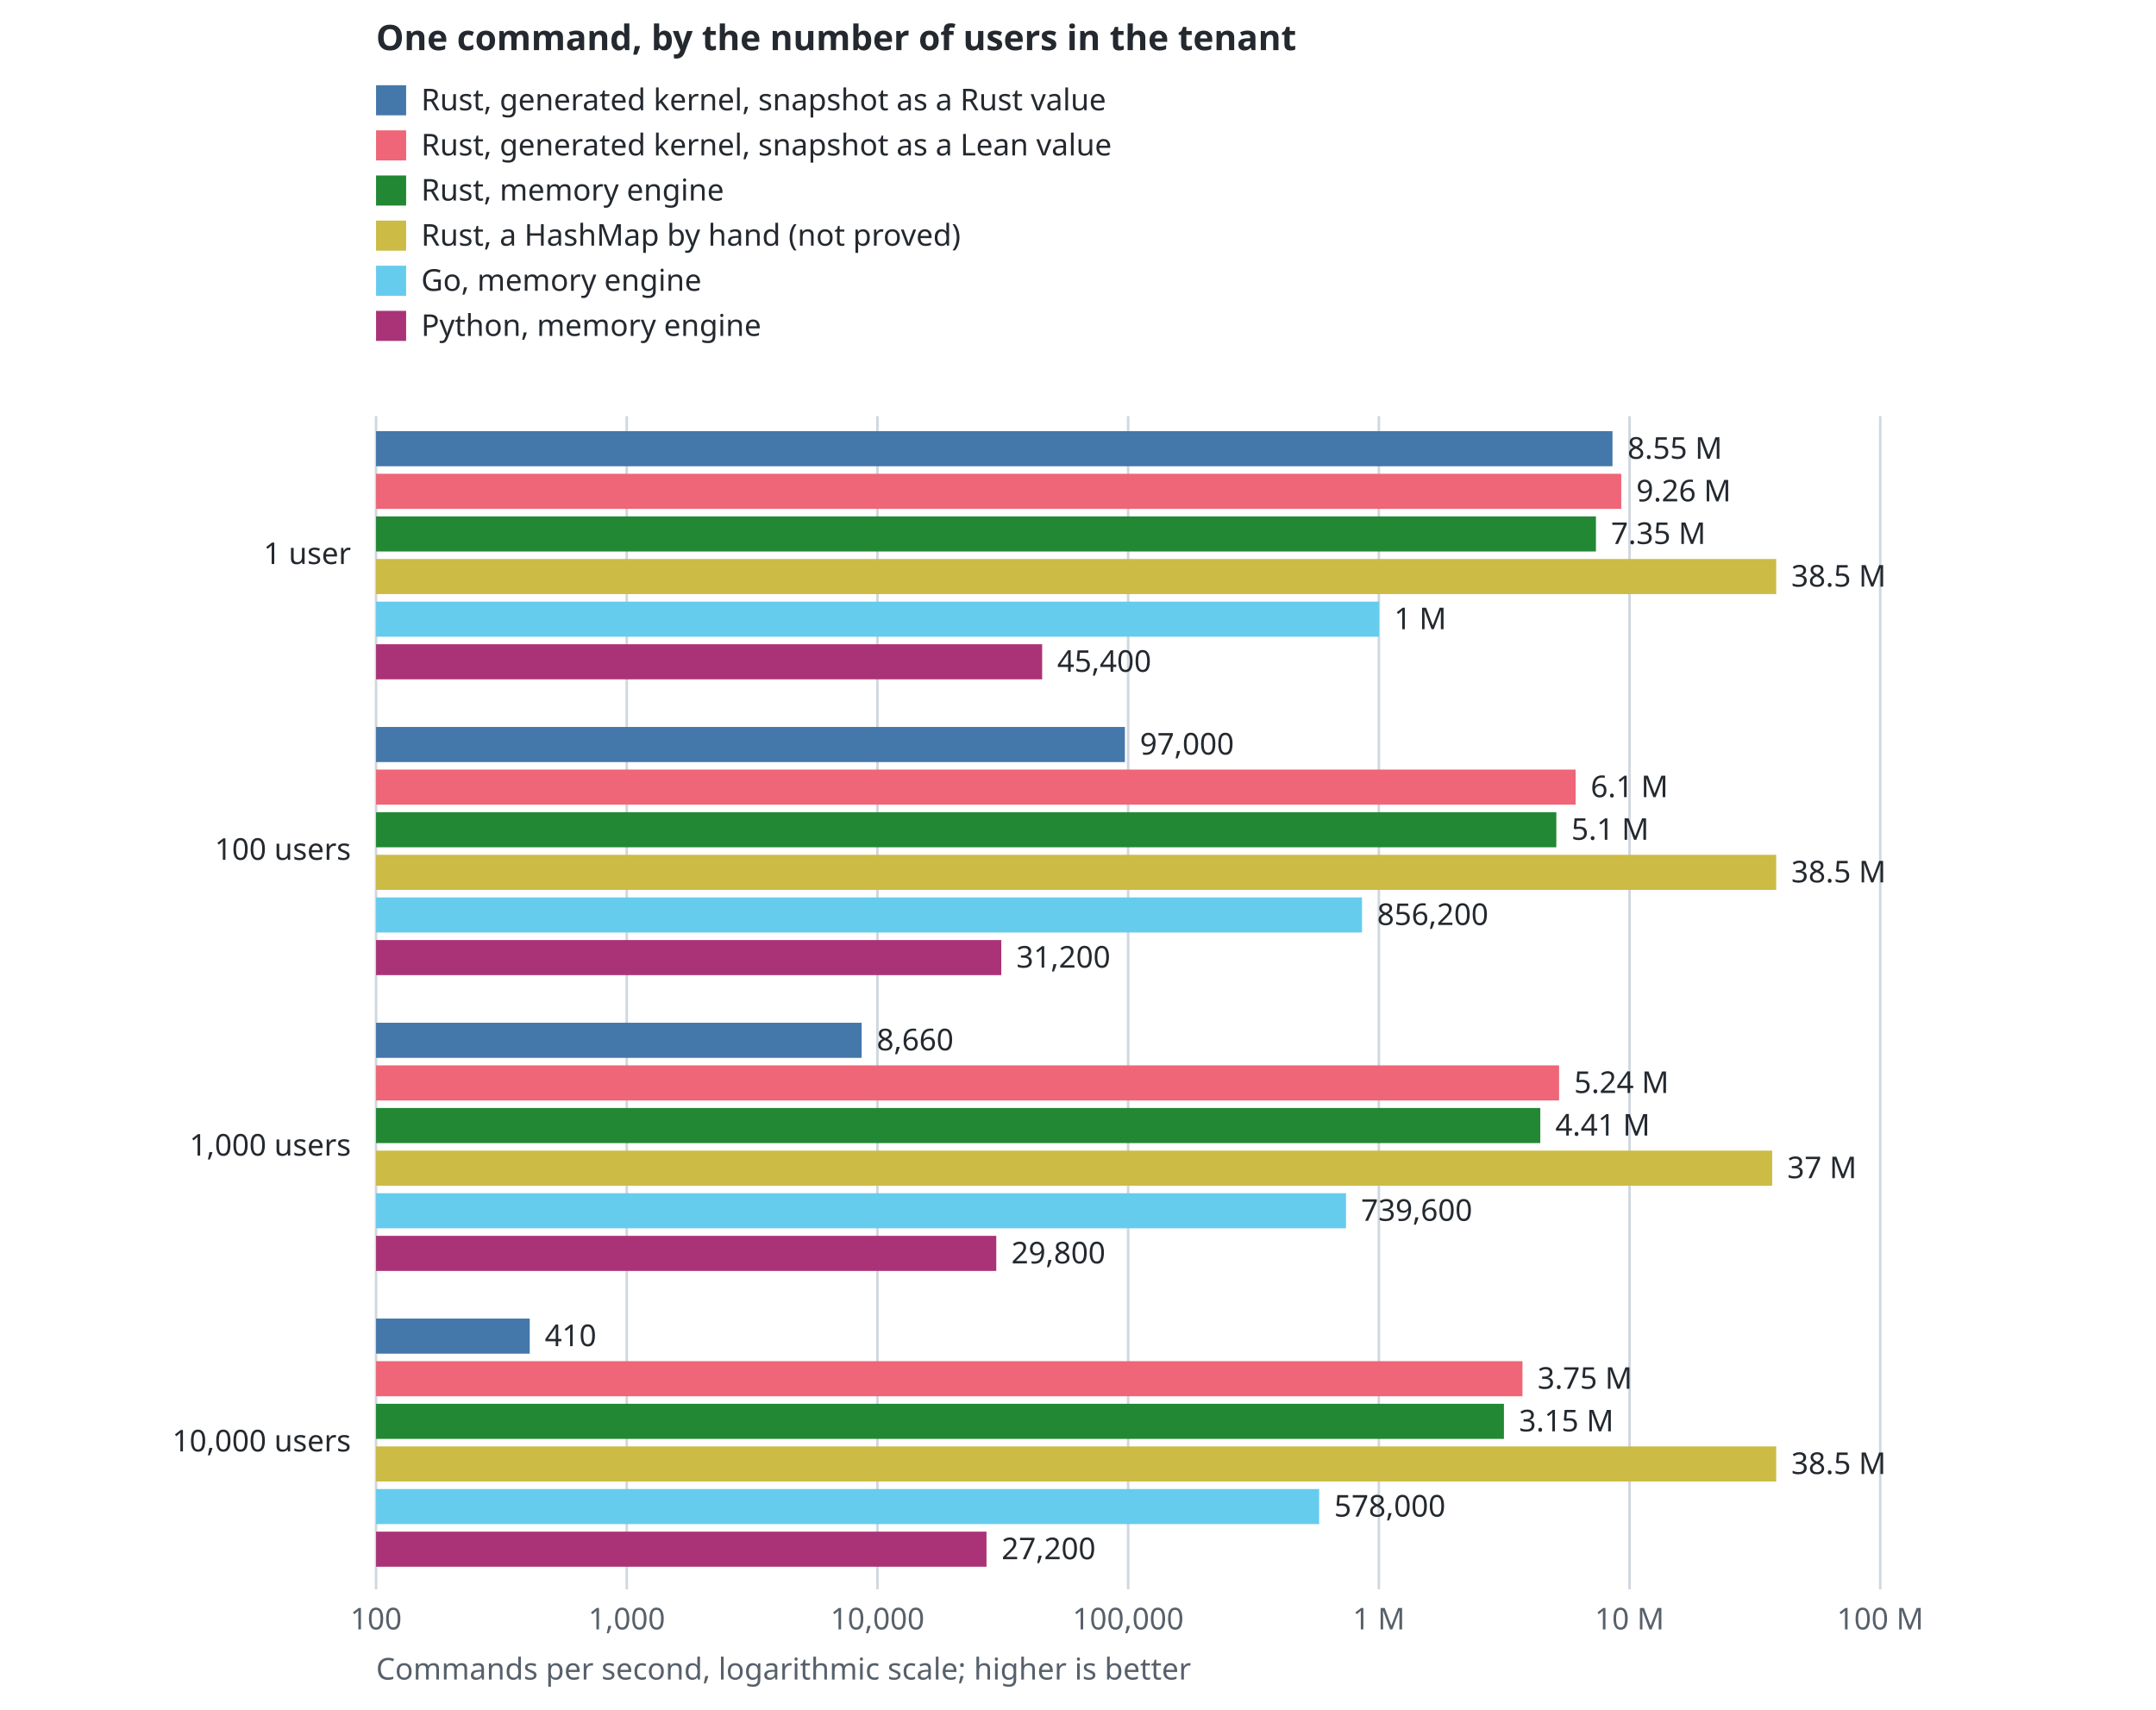
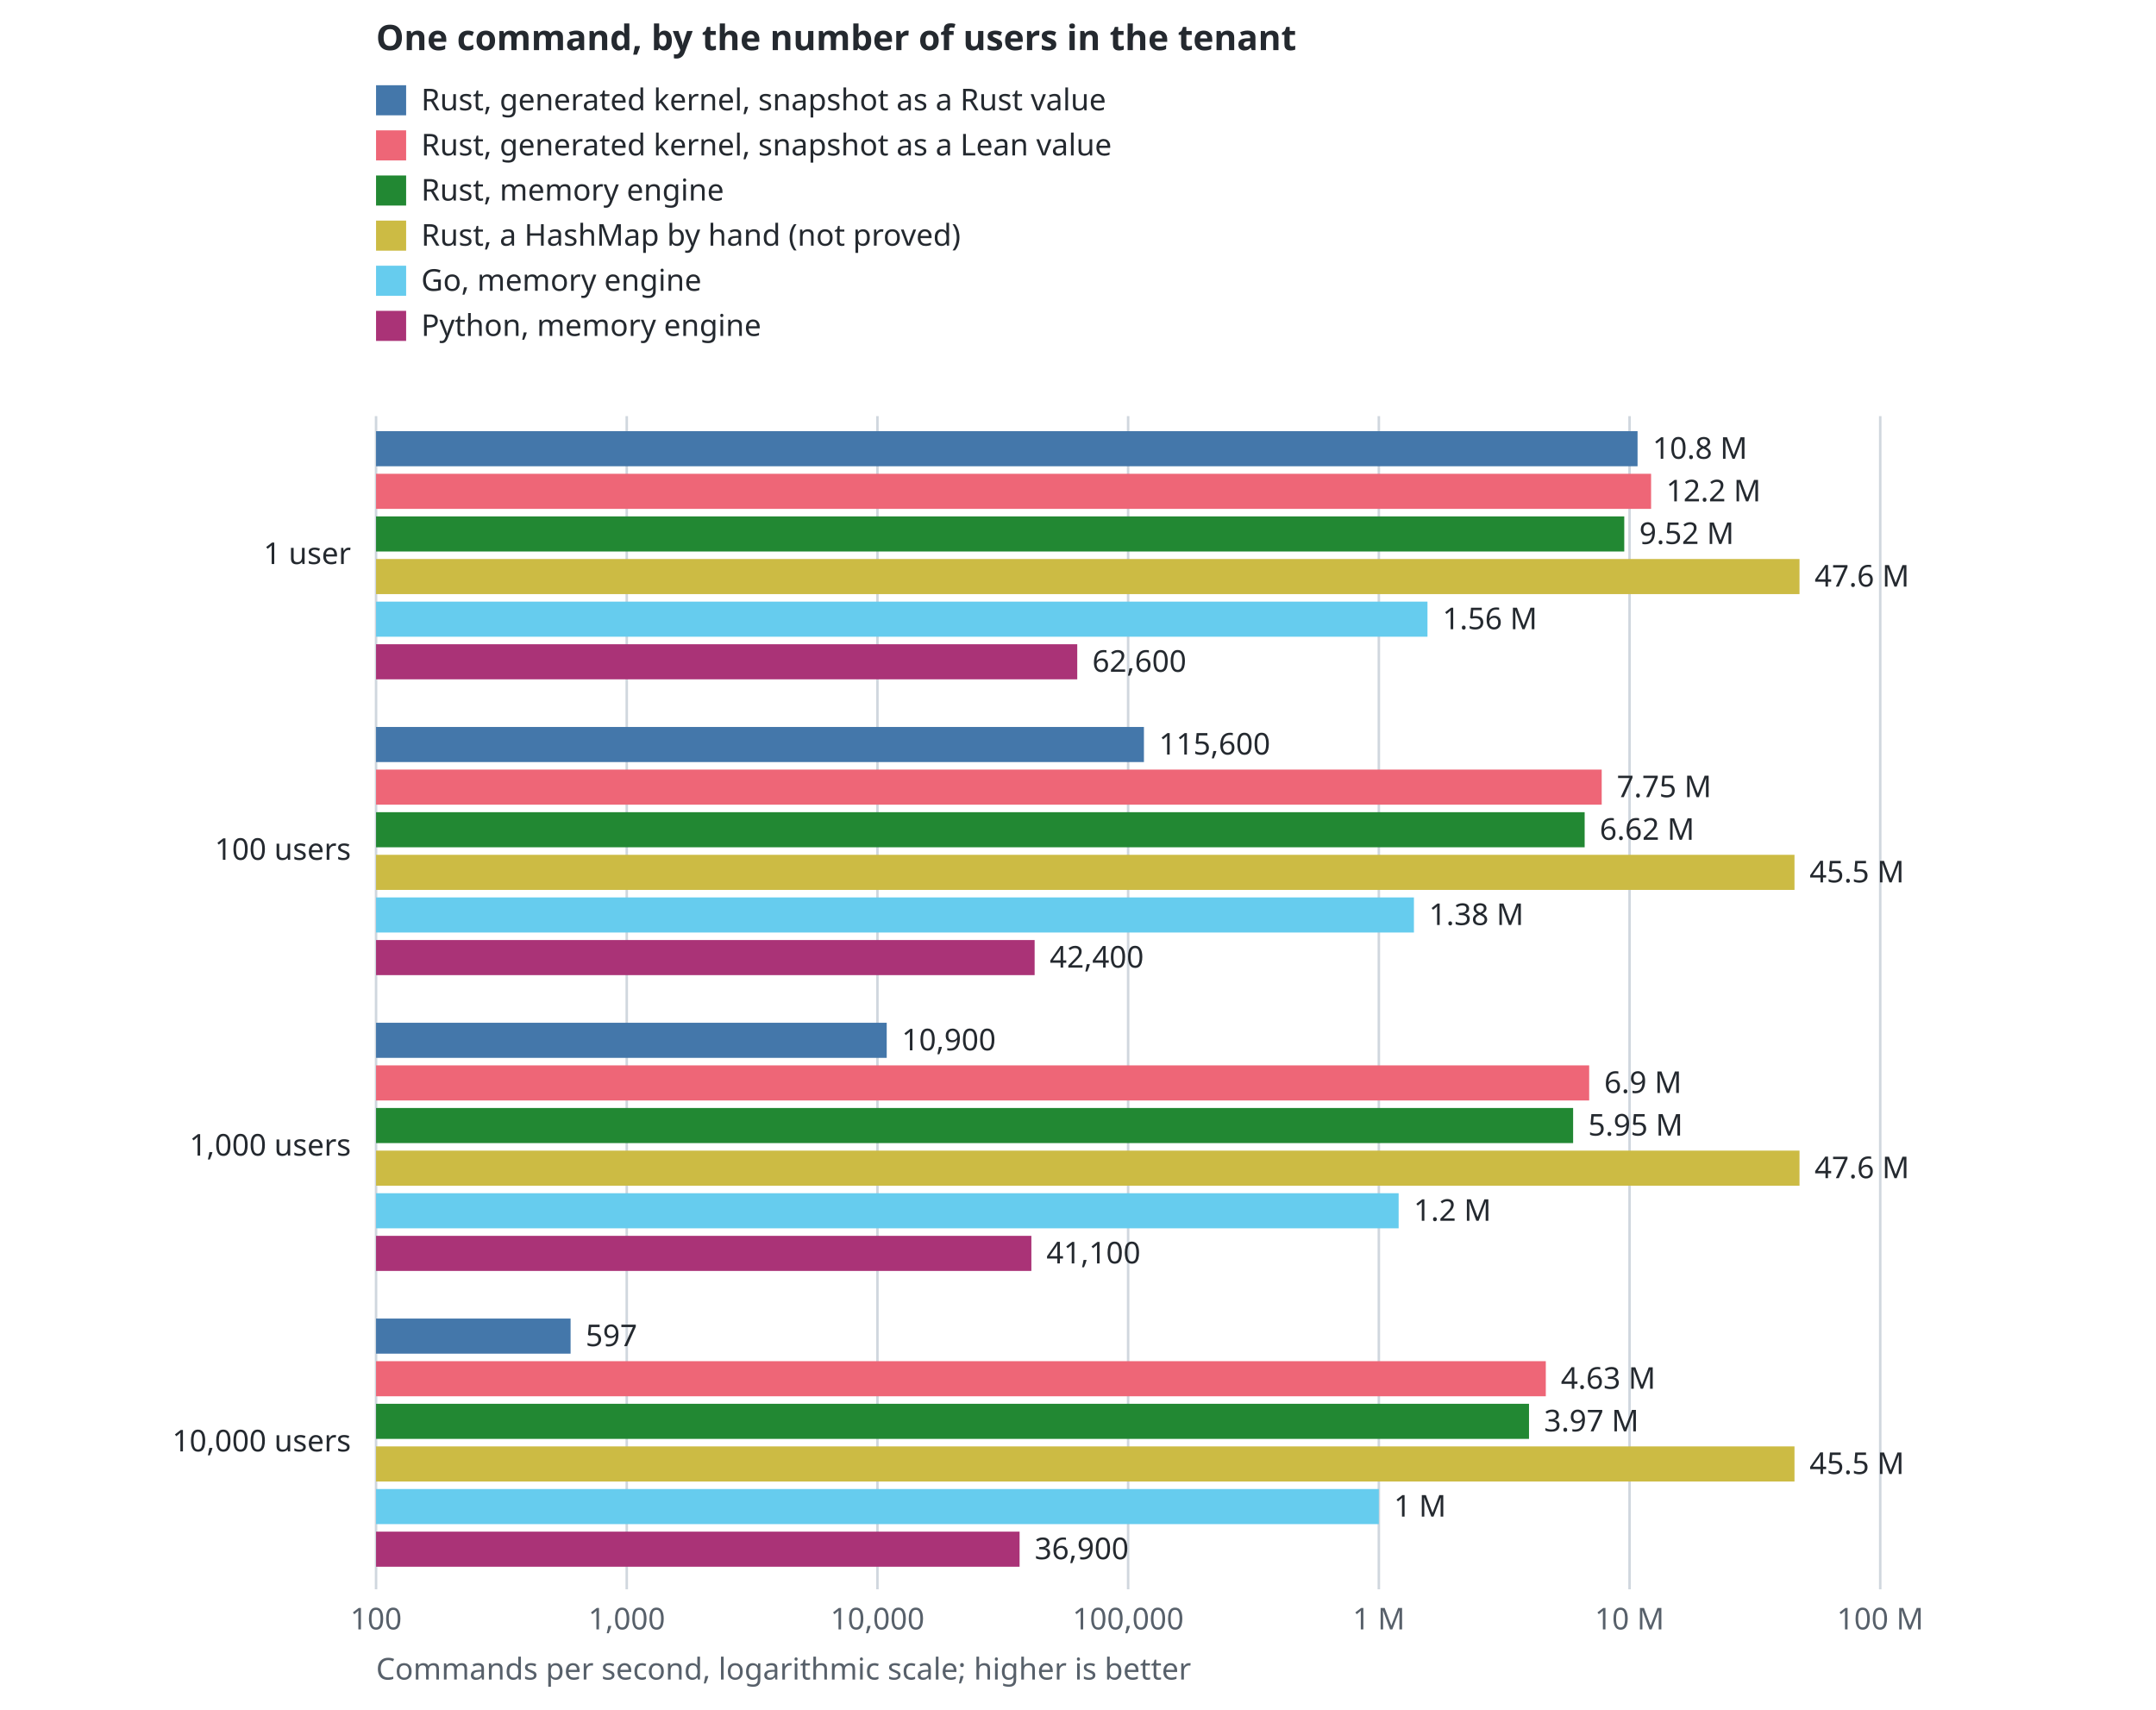
<svg xmlns="http://www.w3.org/2000/svg" viewBox="0 0 860 682" width="860" height="682" role="img">
  <style>text{font-family:system-ui,sans-serif;font-size:12px;fill:#24292f}.title{font-size:14px;font-weight:600}.grid{stroke:#d0d7de}.axis{fill:#57606a}@media(prefers-color-scheme:dark){text{fill:#e6edf3}.grid{stroke:#30363d}.axis{fill:#8b949e}}</style>
  <text class="title" x="150" y="20">One command, by the number of users in the tenant</text>
  <rect x="150" y="34" width="12" height="12" fill="#4477aa" />
  <text x="168" y="44">Rust, generated kernel, snapshot as a Rust value</text>
  <rect x="150" y="52" width="12" height="12" fill="#ee6677" />
  <text x="168" y="62">Rust, generated kernel, snapshot as a Lean value</text>
  <rect x="150" y="70" width="12" height="12" fill="#228833" />
  <text x="168" y="80">Rust, memory engine</text>
  <rect x="150" y="88" width="12" height="12" fill="#ccbb44" />
  <text x="168" y="98">Rust, a HashMap by hand (not proved)</text>
  <rect x="150" y="106" width="12" height="12" fill="#66ccee" />
  <text x="168" y="116">Go, memory engine</text>
  <rect x="150" y="124" width="12" height="12" fill="#aa3377" />
  <text x="168" y="134">Python, memory engine</text>
  <line class="grid" x1="150.0" y1="166" x2="150.0" y2="634" />
  <text class="axis" x="150.0" y="650" text-anchor="middle">100</text>
  <line class="grid" x1="250.0" y1="166" x2="250.0" y2="634" />
  <text class="axis" x="250.0" y="650" text-anchor="middle">1,000</text>
  <line class="grid" x1="350.0" y1="166" x2="350.0" y2="634" />
  <text class="axis" x="350.0" y="650" text-anchor="middle">10,000</text>
  <line class="grid" x1="450.0" y1="166" x2="450.0" y2="634" />
  <text class="axis" x="450.0" y="650" text-anchor="middle">100,000</text>
  <line class="grid" x1="550.0" y1="166" x2="550.0" y2="634" />
  <text class="axis" x="550.0" y="650" text-anchor="middle">1 M</text>
  <line class="grid" x1="650.0" y1="166" x2="650.0" y2="634" />
  <text class="axis" x="650.0" y="650" text-anchor="middle">10 M</text>
  <line class="grid" x1="750.0" y1="166" x2="750.0" y2="634" />
  <text class="axis" x="750.0" y="650" text-anchor="middle">100 M</text>
  <text class="axis" x="150" y="670">Commands per second, logarithmic scale; higher is better</text>
-   <rect x="150" y="172" width="493.2" height="14" fill="#4477aa" />
-   <text x="649.2" y="183">8.55 M</text>
-   <rect x="150" y="189" width="496.7" height="14" fill="#ee6677" />
-   <text x="652.7" y="200">9.26 M</text>
-   <rect x="150" y="206" width="486.6" height="14" fill="#228833" />
-   <text x="642.6" y="217">7.35 M</text>
-   <rect x="150" y="223" width="558.5" height="14" fill="#ccbb44" />
-   <text x="714.5" y="234">38.5 M</text>
-   <rect x="150" y="240" width="400.1" height="14" fill="#66ccee" />
-   <text x="556.1" y="251">1 M</text>
-   <rect x="150" y="257" width="265.7" height="14" fill="#aa3377" />
-   <text x="421.7" y="268">45,400</text>
+   <rect x="150" y="172" width="503.2" height="14" fill="#4477aa" />
+   <text x="659.2" y="183">10.8 M</text>
+   <rect x="150" y="189" width="508.6" height="14" fill="#ee6677" />
+   <text x="664.6" y="200">12.2 M</text>
+   <rect x="150" y="206" width="497.9" height="14" fill="#228833" />
+   <text x="653.9" y="217">9.52 M</text>
+   <rect x="150" y="223" width="567.8" height="14" fill="#ccbb44" />
+   <text x="723.8" y="234">47.6 M</text>
+   <rect x="150" y="240" width="419.4" height="14" fill="#66ccee" />
+   <text x="575.4" y="251">1.56 M</text>
+   <rect x="150" y="257" width="279.7" height="14" fill="#aa3377" />
+   <text x="435.7" y="268">62,600</text>
  <text x="140" y="225" text-anchor="end">1 user</text>
-   <rect x="150" y="290" width="298.7" height="14" fill="#4477aa" />
-   <text x="454.7" y="301">97,000</text>
-   <rect x="150" y="307" width="478.5" height="14" fill="#ee6677" />
-   <text x="634.5" y="318">6.1 M</text>
-   <rect x="150" y="324" width="470.8" height="14" fill="#228833" />
-   <text x="626.8" y="335">5.1 M</text>
-   <rect x="150" y="341" width="558.5" height="14" fill="#ccbb44" />
-   <text x="714.5" y="352">38.5 M</text>
-   <rect x="150" y="358" width="393.3" height="14" fill="#66ccee" />
-   <text x="549.3" y="369">856,200</text>
-   <rect x="150" y="375" width="249.4" height="14" fill="#aa3377" />
-   <text x="405.4" y="386">31,200</text>
+   <rect x="150" y="290" width="306.3" height="14" fill="#4477aa" />
+   <text x="462.3" y="301">115,600</text>
+   <rect x="150" y="307" width="488.9" height="14" fill="#ee6677" />
+   <text x="644.9" y="318">7.75 M</text>
+   <rect x="150" y="324" width="482.1" height="14" fill="#228833" />
+   <text x="638.1" y="335">6.62 M</text>
+   <rect x="150" y="341" width="565.8" height="14" fill="#ccbb44" />
+   <text x="721.8" y="352">45.5 M</text>
+   <rect x="150" y="358" width="414.0" height="14" fill="#66ccee" />
+   <text x="570.0" y="369">1.38 M</text>
+   <rect x="150" y="375" width="262.7" height="14" fill="#aa3377" />
+   <text x="418.7" y="386">42,400</text>
  <text x="140" y="343" text-anchor="end">100 users</text>
-   <rect x="150" y="408" width="193.7" height="14" fill="#4477aa" />
-   <text x="349.7" y="419">8,660</text>
-   <rect x="150" y="425" width="471.9" height="14" fill="#ee6677" />
-   <text x="627.9" y="436">5.24 M</text>
-   <rect x="150" y="442" width="464.4" height="14" fill="#228833" />
-   <text x="620.4" y="453">4.41 M</text>
-   <rect x="150" y="459" width="556.9" height="14" fill="#ccbb44" />
-   <text x="712.9" y="470">37 M</text>
-   <rect x="150" y="476" width="386.9" height="14" fill="#66ccee" />
-   <text x="542.9" y="487">739,600</text>
-   <rect x="150" y="493" width="247.4" height="14" fill="#aa3377" />
-   <text x="403.4" y="504">29,800</text>
+   <rect x="150" y="408" width="203.7" height="14" fill="#4477aa" />
+   <text x="359.7" y="419">10,900</text>
+   <rect x="150" y="425" width="483.9" height="14" fill="#ee6677" />
+   <text x="639.9" y="436">6.9 M</text>
+   <rect x="150" y="442" width="477.5" height="14" fill="#228833" />
+   <text x="633.5" y="453">5.95 M</text>
+   <rect x="150" y="459" width="567.8" height="14" fill="#ccbb44" />
+   <text x="723.8" y="470">47.6 M</text>
+   <rect x="150" y="476" width="407.9" height="14" fill="#66ccee" />
+   <text x="563.9" y="487">1.2 M</text>
+   <rect x="150" y="493" width="261.4" height="14" fill="#aa3377" />
+   <text x="417.4" y="504">41,100</text>
  <text x="140" y="461" text-anchor="end">1,000 users</text>
-   <rect x="150" y="526" width="61.3" height="14" fill="#4477aa" />
-   <text x="217.3" y="537">410</text>
-   <rect x="150" y="543" width="457.3" height="14" fill="#ee6677" />
-   <text x="613.3" y="554">3.75 M</text>
-   <rect x="150" y="560" width="449.9" height="14" fill="#228833" />
-   <text x="605.9" y="571">3.15 M</text>
-   <rect x="150" y="577" width="558.5" height="14" fill="#ccbb44" />
-   <text x="714.5" y="588">38.5 M</text>
-   <rect x="150" y="594" width="376.2" height="14" fill="#66ccee" />
-   <text x="532.2" y="605">578,000</text>
-   <rect x="150" y="611" width="243.5" height="14" fill="#aa3377" />
-   <text x="399.5" y="622">27,200</text>
+   <rect x="150" y="526" width="77.6" height="14" fill="#4477aa" />
+   <text x="233.6" y="537">597</text>
+   <rect x="150" y="543" width="466.6" height="14" fill="#ee6677" />
+   <text x="622.6" y="554">4.63 M</text>
+   <rect x="150" y="560" width="459.9" height="14" fill="#228833" />
+   <text x="615.9" y="571">3.97 M</text>
+   <rect x="150" y="577" width="565.8" height="14" fill="#ccbb44" />
+   <text x="721.8" y="588">45.5 M</text>
+   <rect x="150" y="594" width="400.0" height="14" fill="#66ccee" />
+   <text x="556.0" y="605">1 M</text>
+   <rect x="150" y="611" width="256.7" height="14" fill="#aa3377" />
+   <text x="412.7" y="622">36,900</text>
  <text x="140" y="579" text-anchor="end">10,000 users</text>
</svg>
